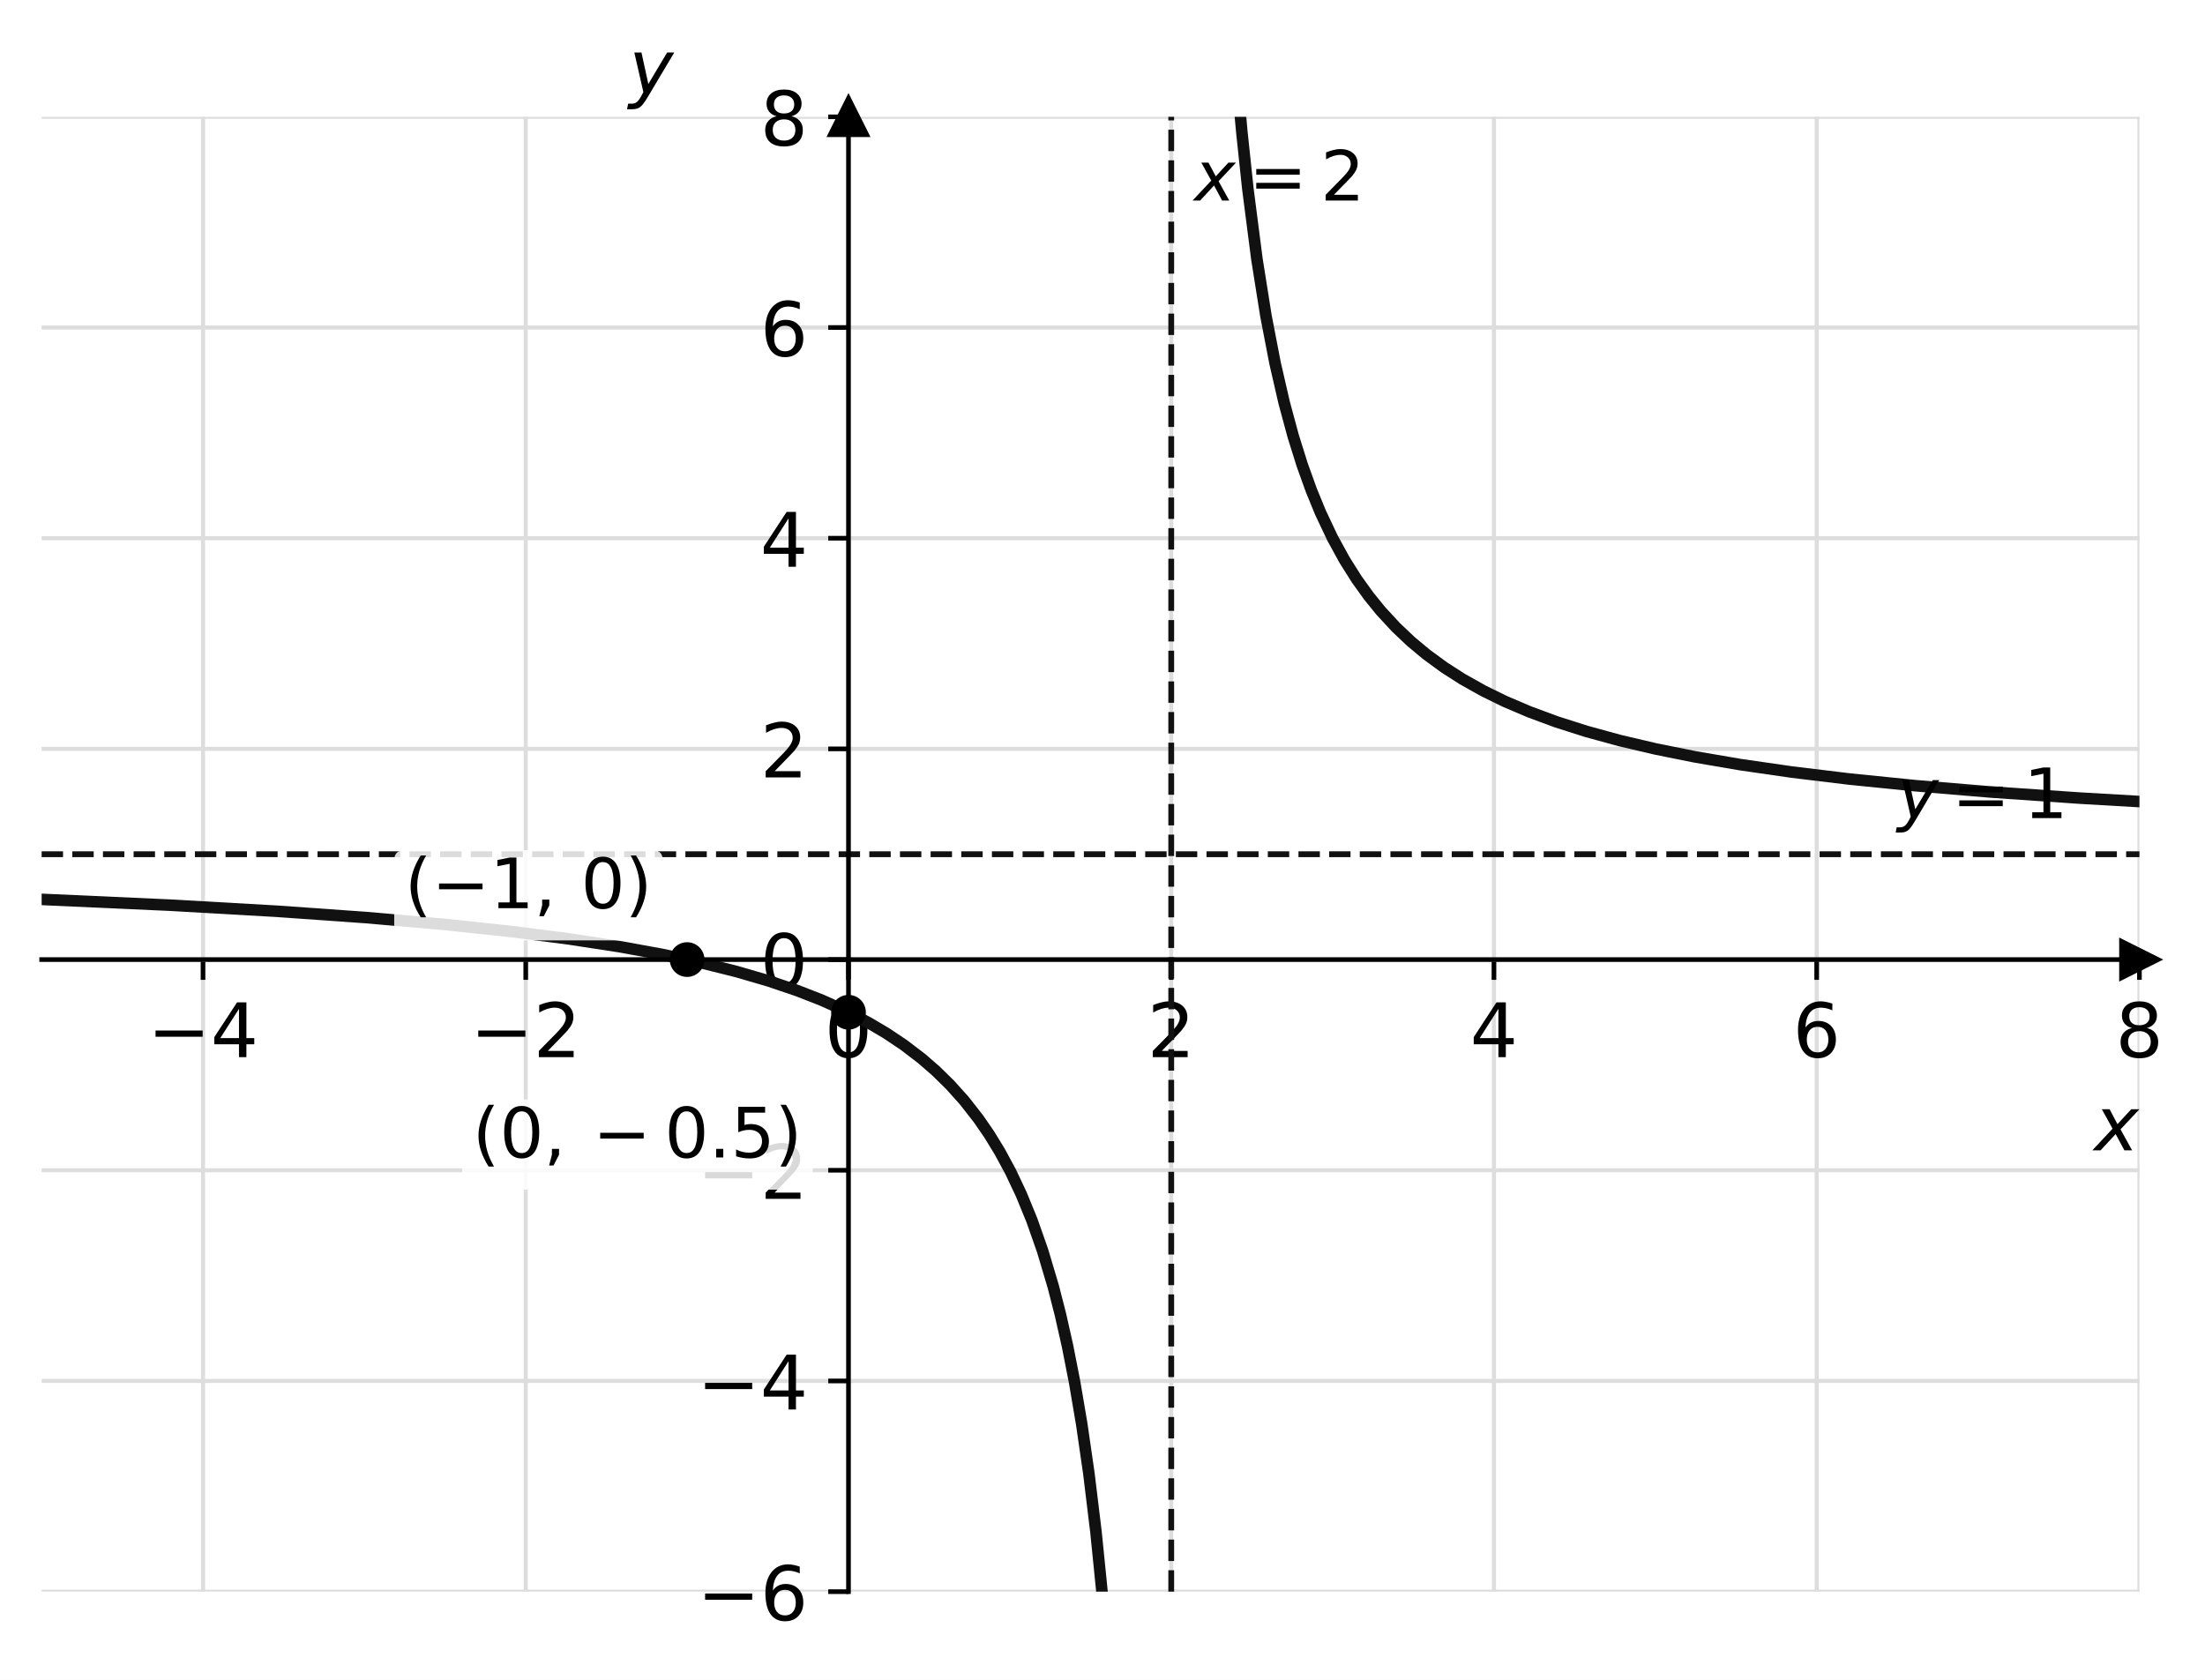
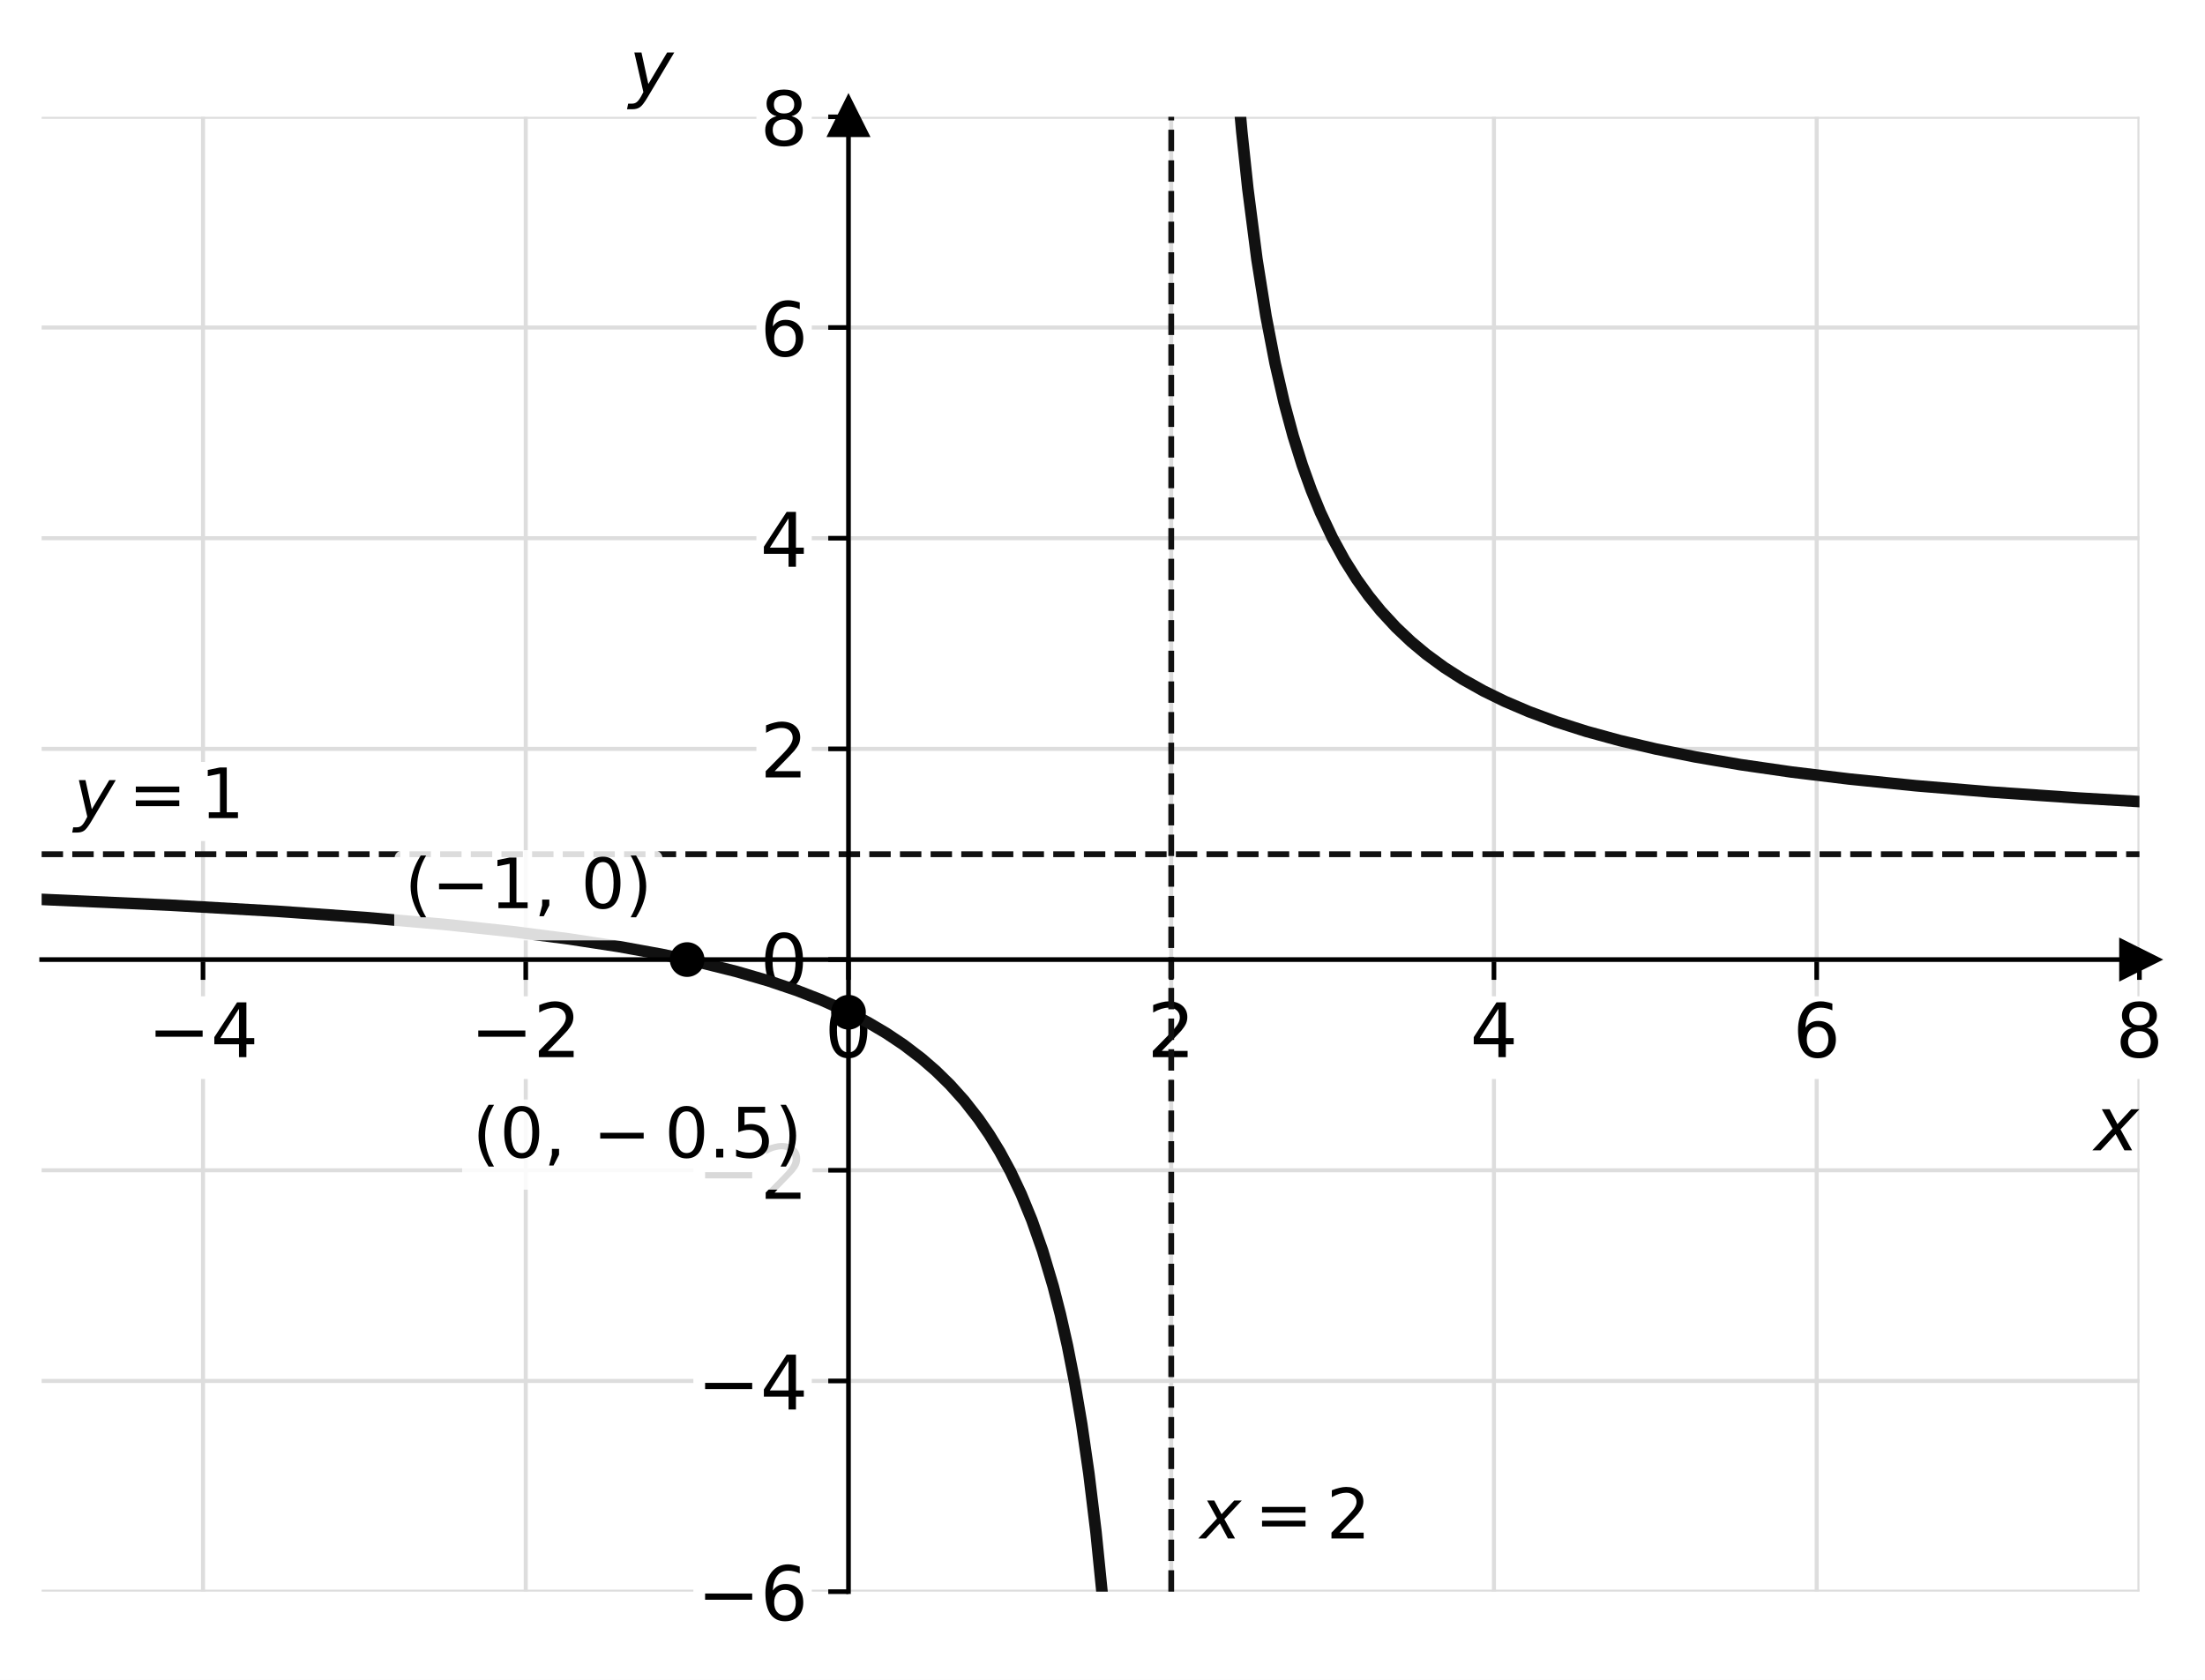
<svg xmlns="http://www.w3.org/2000/svg" xmlns:xlink="http://www.w3.org/1999/xlink" width="381.236pt" height="290.486pt" viewBox="0 0 381.236 290.486" version="1.1">
  <defs>
    <style type="text/css">*{stroke-linejoin: round; stroke-linecap: butt}</style>
  </defs>
  <g id="figure_1">
    <g id="patch_1">
      <path d="M 0 290.486  L 381.236 290.486  L 381.236 0  L 0 0  z " style="fill: #ffffff" />
    </g>
    <g id="axes_1">
      <g id="patch_2">
        <path d="M 7.2 275.224  L 369.9 275.224  L 369.9 20.2  L 7.2 20.2  z " style="fill: #ffffff" />
      </g>
      <g id="matplotlib.axis_1">
        <g id="xtick_1">
          <g id="line2d_1">
-             <path d="M 35.1 275.224  L 35.1 20.2  " clip-path="url(#pd1cbf71339)" style="fill: none; stroke: #dddddd; stroke-width: 0.7; stroke-linecap: square" />
+             <path d="M 35.1 275.224  L 35.1 20.2  " clip-path="url(#p07194a1269)" style="fill: none; stroke: #dddddd; stroke-width: 0.7; stroke-linecap: square" />
          </g>
          <g id="line2d_2">
            <defs>
-               <path id="mb6c27d912a" d="M 0 0  L 0 3.5  " style="stroke: #000000; stroke-width: 0.8" />
+               <path id="m0bb7cac666" d="M 0 0  L 0 3.5  " style="stroke: #000000; stroke-width: 0.8" />
            </defs>
            <g>
-               <use xlink:href="#mb6c27d912a" x="35.1" y="165.928" style="stroke: #000000; stroke-width: 0.8" />
+               <use xlink:href="#m0bb7cac666" x="35.1" y="165.928" style="stroke: #000000; stroke-width: 0.8" />
            </g>
          </g>
          <g id="text_1">
+             <g id="patch_3">
+               <path d="M 24.868 186.578  L 45.332 186.578  L 45.332 172.278  L 24.868 172.278  z " style="fill: #ffffff" />
+             </g>
            <text style="font-size: 13px; font-family: 'DejaVu Sans'; text-anchor: middle" x="35.1" y="182.805" transform="rotate(-0 35.1 182.805)">−4</text>
          </g>
        </g>
        <g id="xtick_2">
          <g id="line2d_3">
-             <path d="M 90.9 275.224  L 90.9 20.2  " clip-path="url(#pd1cbf71339)" style="fill: none; stroke: #dddddd; stroke-width: 0.7; stroke-linecap: square" />
+             <path d="M 90.9 275.224  L 90.9 20.2  " clip-path="url(#p07194a1269)" style="fill: none; stroke: #dddddd; stroke-width: 0.7; stroke-linecap: square" />
          </g>
          <g id="line2d_4">
            <g>
-               <use xlink:href="#mb6c27d912a" x="90.9" y="165.928" style="stroke: #000000; stroke-width: 0.8" />
+               <use xlink:href="#m0bb7cac666" x="90.9" y="165.928" style="stroke: #000000; stroke-width: 0.8" />
            </g>
          </g>
          <g id="text_2">
+             <g id="patch_4">
+               <path d="M 80.668 186.578  L 101.132 186.578  L 101.132 172.278  L 80.668 172.278  z " style="fill: #ffffff" />
+             </g>
            <text style="font-size: 13px; font-family: 'DejaVu Sans'; text-anchor: middle" x="90.9" y="182.805" transform="rotate(-0 90.9 182.805)">−2</text>
          </g>
        </g>
        <g id="xtick_3">
          <g id="line2d_5">
-             <path d="M 146.7 275.224  L 146.7 20.2  " clip-path="url(#pd1cbf71339)" style="fill: none; stroke: #dddddd; stroke-width: 0.7; stroke-linecap: square" />
+             <path d="M 146.7 275.224  L 146.7 20.2  " clip-path="url(#p07194a1269)" style="fill: none; stroke: #dddddd; stroke-width: 0.7; stroke-linecap: square" />
          </g>
          <g id="line2d_6">
            <g>
-               <use xlink:href="#mb6c27d912a" x="146.7" y="165.928" style="stroke: #000000; stroke-width: 0.8" />
+               <use xlink:href="#m0bb7cac666" x="146.7" y="165.928" style="stroke: #000000; stroke-width: 0.8" />
            </g>
          </g>
          <g id="text_3">
+             <g id="patch_5">
+               <path d="M 141.914 186.578  L 151.486 186.578  L 151.486 172.278  L 141.914 172.278  z " style="fill: #ffffff" />
+             </g>
            <text style="font-size: 13px; font-family: 'DejaVu Sans'; text-anchor: middle" x="146.7" y="182.805" transform="rotate(-0 146.7 182.805)">0</text>
          </g>
        </g>
        <g id="xtick_4">
          <g id="line2d_7">
-             <path d="M 202.5 275.224  L 202.5 20.2  " clip-path="url(#pd1cbf71339)" style="fill: none; stroke: #dddddd; stroke-width: 0.7; stroke-linecap: square" />
+             <path d="M 202.5 275.224  L 202.5 20.2  " clip-path="url(#p07194a1269)" style="fill: none; stroke: #dddddd; stroke-width: 0.7; stroke-linecap: square" />
          </g>
          <g id="line2d_8">
            <g>
-               <use xlink:href="#mb6c27d912a" x="202.5" y="165.928" style="stroke: #000000; stroke-width: 0.8" />
+               <use xlink:href="#m0bb7cac666" x="202.5" y="165.928" style="stroke: #000000; stroke-width: 0.8" />
            </g>
          </g>
          <g id="text_4">
+             <g id="patch_6">
+               <path d="M 197.714 186.578  L 207.286 186.578  L 207.286 172.278  L 197.714 172.278  z " style="fill: #ffffff" />
+             </g>
            <text style="font-size: 13px; font-family: 'DejaVu Sans'; text-anchor: middle" x="202.5" y="182.805" transform="rotate(-0 202.5 182.805)">2</text>
          </g>
        </g>
        <g id="xtick_5">
          <g id="line2d_9">
-             <path d="M 258.3 275.224  L 258.3 20.2  " clip-path="url(#pd1cbf71339)" style="fill: none; stroke: #dddddd; stroke-width: 0.7; stroke-linecap: square" />
+             <path d="M 258.3 275.224  L 258.3 20.2  " clip-path="url(#p07194a1269)" style="fill: none; stroke: #dddddd; stroke-width: 0.7; stroke-linecap: square" />
          </g>
          <g id="line2d_10">
            <g>
-               <use xlink:href="#mb6c27d912a" x="258.3" y="165.928" style="stroke: #000000; stroke-width: 0.8" />
+               <use xlink:href="#m0bb7cac666" x="258.3" y="165.928" style="stroke: #000000; stroke-width: 0.8" />
            </g>
          </g>
          <g id="text_5">
+             <g id="patch_7">
+               <path d="M 253.514 186.578  L 263.086 186.578  L 263.086 172.278  L 253.514 172.278  z " style="fill: #ffffff" />
+             </g>
            <text style="font-size: 13px; font-family: 'DejaVu Sans'; text-anchor: middle" x="258.3" y="182.805" transform="rotate(-0 258.3 182.805)">4</text>
          </g>
        </g>
        <g id="xtick_6">
          <g id="line2d_11">
-             <path d="M 314.1 275.224  L 314.1 20.2  " clip-path="url(#pd1cbf71339)" style="fill: none; stroke: #dddddd; stroke-width: 0.7; stroke-linecap: square" />
+             <path d="M 314.1 275.224  L 314.1 20.2  " clip-path="url(#p07194a1269)" style="fill: none; stroke: #dddddd; stroke-width: 0.7; stroke-linecap: square" />
          </g>
          <g id="line2d_12">
            <g>
-               <use xlink:href="#mb6c27d912a" x="314.1" y="165.928" style="stroke: #000000; stroke-width: 0.8" />
+               <use xlink:href="#m0bb7cac666" x="314.1" y="165.928" style="stroke: #000000; stroke-width: 0.8" />
            </g>
          </g>
          <g id="text_6">
+             <g id="patch_8">
+               <path d="M 309.314 186.578  L 318.886 186.578  L 318.886 172.278  L 309.314 172.278  z " style="fill: #ffffff" />
+             </g>
            <text style="font-size: 13px; font-family: 'DejaVu Sans'; text-anchor: middle" x="314.1" y="182.805" transform="rotate(-0 314.1 182.805)">6</text>
          </g>
        </g>
        <g id="xtick_7">
          <g id="line2d_13">
-             <path d="M 369.9 275.224  L 369.9 20.2  " clip-path="url(#pd1cbf71339)" style="fill: none; stroke: #dddddd; stroke-width: 0.7; stroke-linecap: square" />
+             <path d="M 369.9 275.224  L 369.9 20.2  " clip-path="url(#p07194a1269)" style="fill: none; stroke: #dddddd; stroke-width: 0.7; stroke-linecap: square" />
          </g>
          <g id="line2d_14">
            <g>
-               <use xlink:href="#mb6c27d912a" x="369.9" y="165.928" style="stroke: #000000; stroke-width: 0.8" />
+               <use xlink:href="#m0bb7cac666" x="369.9" y="165.928" style="stroke: #000000; stroke-width: 0.8" />
            </g>
          </g>
          <g id="text_7">
+             <g id="patch_9">
+               <path d="M 365.114 186.578  L 374.686 186.578  L 374.686 172.278  L 365.114 172.278  z " style="fill: #ffffff" />
+             </g>
            <text style="font-size: 13px; font-family: 'DejaVu Sans'; text-anchor: middle" x="369.9" y="182.805" transform="rotate(-0 369.9 182.805)">8</text>
          </g>
        </g>
        <g id="text_8">
          <g transform="translate(362.1 199.805)">
            <text>
              <tspan x="0" y="-0.891" style="font-style: oblique; font-size: 13px; font-family: 'DejaVu Sans'">x</tspan>
            </text>
          </g>
        </g>
      </g>
      <g id="matplotlib.axis_2">
        <g id="ytick_1">
          <g id="line2d_15">
-             <path d="M 7.2 275.224  L 369.9 275.224  " clip-path="url(#pd1cbf71339)" style="fill: none; stroke: #dddddd; stroke-width: 0.7; stroke-linecap: square" />
+             <path d="M 7.2 275.224  L 369.9 275.224  " clip-path="url(#p07194a1269)" style="fill: none; stroke: #dddddd; stroke-width: 0.7; stroke-linecap: square" />
          </g>
          <g id="line2d_16">
            <defs>
-               <path id="m1d9985bb07" d="M 0 0  L -3.5 0  " style="stroke: #000000; stroke-width: 0.8" />
+               <path id="md7d506f9be" d="M 0 0  L -3.5 0  " style="stroke: #000000; stroke-width: 0.8" />
            </defs>
            <g>
-               <use xlink:href="#m1d9985bb07" x="146.7" y="275.224" style="stroke: #000000; stroke-width: 0.8" />
+               <use xlink:href="#md7d506f9be" x="146.7" y="275.224" style="stroke: #000000; stroke-width: 0.8" />
            </g>
          </g>
          <g id="text_9">
+             <g id="patch_10">
+               <path d="M 119.885 283.936  L 140.35 283.936  L 140.35 269.636  L 119.885 269.636  z " style="fill: #ffffff" />
+             </g>
            <text style="font-size: 13px; font-family: 'DejaVu Sans'; text-anchor: end" x="139.7" y="280.162" transform="rotate(-0 139.7 280.1625)">−6</text>
          </g>
        </g>
        <g id="ytick_2">
          <g id="line2d_17">
-             <path d="M 7.2 238.792  L 369.9 238.792  " clip-path="url(#pd1cbf71339)" style="fill: none; stroke: #dddddd; stroke-width: 0.7; stroke-linecap: square" />
+             <path d="M 7.2 238.792  L 369.9 238.792  " clip-path="url(#p07194a1269)" style="fill: none; stroke: #dddddd; stroke-width: 0.7; stroke-linecap: square" />
          </g>
          <g id="line2d_18">
            <g>
-               <use xlink:href="#m1d9985bb07" x="146.7" y="238.792" style="stroke: #000000; stroke-width: 0.8" />
+               <use xlink:href="#md7d506f9be" x="146.7" y="238.792" style="stroke: #000000; stroke-width: 0.8" />
            </g>
          </g>
          <g id="text_10">
+             <g id="patch_11">
+               <path d="M 119.885 247.504  L 140.35 247.504  L 140.35 233.204  L 119.885 233.204  z " style="fill: #ffffff" />
+             </g>
            <text style="font-size: 13px; font-family: 'DejaVu Sans'; text-anchor: end" x="139.7" y="243.73" transform="rotate(-0 139.7 243.7305)">−4</text>
          </g>
        </g>
        <g id="ytick_3">
          <g id="line2d_19">
-             <path d="M 7.2 202.36  L 369.9 202.36  " clip-path="url(#pd1cbf71339)" style="fill: none; stroke: #dddddd; stroke-width: 0.7; stroke-linecap: square" />
+             <path d="M 7.2 202.36  L 369.9 202.36  " clip-path="url(#p07194a1269)" style="fill: none; stroke: #dddddd; stroke-width: 0.7; stroke-linecap: square" />
          </g>
          <g id="line2d_20">
            <g>
-               <use xlink:href="#m1d9985bb07" x="146.7" y="202.36" style="stroke: #000000; stroke-width: 0.8" />
+               <use xlink:href="#md7d506f9be" x="146.7" y="202.36" style="stroke: #000000; stroke-width: 0.8" />
            </g>
          </g>
          <g id="text_11">
+             <g id="patch_12">
+               <path d="M 119.885 211.072  L 140.35 211.072  L 140.35 196.772  L 119.885 196.772  z " style="fill: #ffffff" />
+             </g>
            <text style="font-size: 13px; font-family: 'DejaVu Sans'; text-anchor: end" x="139.7" y="207.298" transform="rotate(-0 139.7 207.2985)">−2</text>
          </g>
        </g>
        <g id="ytick_4">
          <g id="line2d_21">
-             <path d="M 7.2 165.928  L 369.9 165.928  " clip-path="url(#pd1cbf71339)" style="fill: none; stroke: #dddddd; stroke-width: 0.7; stroke-linecap: square" />
+             <path d="M 7.2 165.928  L 369.9 165.928  " clip-path="url(#p07194a1269)" style="fill: none; stroke: #dddddd; stroke-width: 0.7; stroke-linecap: square" />
          </g>
          <g id="line2d_22">
            <g>
-               <use xlink:href="#m1d9985bb07" x="146.7" y="165.928" style="stroke: #000000; stroke-width: 0.8" />
+               <use xlink:href="#md7d506f9be" x="146.7" y="165.928" style="stroke: #000000; stroke-width: 0.8" />
            </g>
          </g>
          <g id="text_12">
+             <g id="patch_13">
+               <path d="M 130.779 174.64  L 140.35 174.64  L 140.35 160.34  L 130.779 160.34  z " style="fill: #ffffff" />
+             </g>
            <text style="font-size: 13px; font-family: 'DejaVu Sans'; text-anchor: end" x="139.7" y="170.866" transform="rotate(-0 139.7 170.8665)">0</text>
          </g>
        </g>
        <g id="ytick_5">
          <g id="line2d_23">
-             <path d="M 7.2 129.496  L 369.9 129.496  " clip-path="url(#pd1cbf71339)" style="fill: none; stroke: #dddddd; stroke-width: 0.7; stroke-linecap: square" />
+             <path d="M 7.2 129.496  L 369.9 129.496  " clip-path="url(#p07194a1269)" style="fill: none; stroke: #dddddd; stroke-width: 0.7; stroke-linecap: square" />
          </g>
          <g id="line2d_24">
            <g>
-               <use xlink:href="#m1d9985bb07" x="146.7" y="129.496" style="stroke: #000000; stroke-width: 0.8" />
+               <use xlink:href="#md7d506f9be" x="146.7" y="129.496" style="stroke: #000000; stroke-width: 0.8" />
            </g>
          </g>
          <g id="text_13">
+             <g id="patch_14">
+               <path d="M 130.779 138.208  L 140.35 138.208  L 140.35 123.908  L 130.779 123.908  z " style="fill: #ffffff" />
+             </g>
            <text style="font-size: 13px; font-family: 'DejaVu Sans'; text-anchor: end" x="139.7" y="134.434" transform="rotate(-0 139.7 134.4345)">2</text>
          </g>
        </g>
        <g id="ytick_6">
          <g id="line2d_25">
-             <path d="M 7.2 93.064  L 369.9 93.064  " clip-path="url(#pd1cbf71339)" style="fill: none; stroke: #dddddd; stroke-width: 0.7; stroke-linecap: square" />
+             <path d="M 7.2 93.064  L 369.9 93.064  " clip-path="url(#p07194a1269)" style="fill: none; stroke: #dddddd; stroke-width: 0.7; stroke-linecap: square" />
          </g>
          <g id="line2d_26">
            <g>
-               <use xlink:href="#m1d9985bb07" x="146.7" y="93.064" style="stroke: #000000; stroke-width: 0.8" />
+               <use xlink:href="#md7d506f9be" x="146.7" y="93.064" style="stroke: #000000; stroke-width: 0.8" />
            </g>
          </g>
          <g id="text_14">
+             <g id="patch_15">
+               <path d="M 130.779 101.776  L 140.35 101.776  L 140.35 87.476  L 130.779 87.476  z " style="fill: #ffffff" />
+             </g>
            <text style="font-size: 13px; font-family: 'DejaVu Sans'; text-anchor: end" x="139.7" y="98.002" transform="rotate(-0 139.7 98.00248)">4</text>
          </g>
        </g>
        <g id="ytick_7">
          <g id="line2d_27">
-             <path d="M 7.2 56.632  L 369.9 56.632  " clip-path="url(#pd1cbf71339)" style="fill: none; stroke: #dddddd; stroke-width: 0.7; stroke-linecap: square" />
+             <path d="M 7.2 56.632  L 369.9 56.632  " clip-path="url(#p07194a1269)" style="fill: none; stroke: #dddddd; stroke-width: 0.7; stroke-linecap: square" />
          </g>
          <g id="line2d_28">
            <g>
-               <use xlink:href="#m1d9985bb07" x="146.7" y="56.632" style="stroke: #000000; stroke-width: 0.8" />
+               <use xlink:href="#md7d506f9be" x="146.7" y="56.632" style="stroke: #000000; stroke-width: 0.8" />
            </g>
          </g>
          <g id="text_15">
+             <g id="patch_16">
+               <path d="M 130.779 65.344  L 140.35 65.344  L 140.35 51.044  L 130.779 51.044  z " style="fill: #ffffff" />
+             </g>
            <text style="font-size: 13px; font-family: 'DejaVu Sans'; text-anchor: end" x="139.7" y="61.57" transform="rotate(-0 139.7 61.57048)">6</text>
          </g>
        </g>
        <g id="ytick_8">
          <g id="line2d_29">
-             <path d="M 7.2 20.2  L 369.9 20.2  " clip-path="url(#pd1cbf71339)" style="fill: none; stroke: #dddddd; stroke-width: 0.7; stroke-linecap: square" />
+             <path d="M 7.2 20.2  L 369.9 20.2  " clip-path="url(#p07194a1269)" style="fill: none; stroke: #dddddd; stroke-width: 0.7; stroke-linecap: square" />
          </g>
          <g id="line2d_30">
            <g>
-               <use xlink:href="#m1d9985bb07" x="146.7" y="20.2" style="stroke: #000000; stroke-width: 0.8" />
+               <use xlink:href="#md7d506f9be" x="146.7" y="20.2" style="stroke: #000000; stroke-width: 0.8" />
            </g>
          </g>
          <g id="text_16">
+             <g id="patch_17">
+               <path d="M 130.779 28.912  L 140.35 28.912  L 140.35 14.612  L 130.779 14.612  z " style="fill: #ffffff" />
+             </g>
            <text style="font-size: 13px; font-family: 'DejaVu Sans'; text-anchor: end" x="139.7" y="25.138" transform="rotate(-0 139.7 25.13848)">8</text>
          </g>
        </g>
        <g id="text_17">
          <g transform="translate(108.7352 17.07695)">
            <text>
              <tspan x="0" y="-0.891" style="font-style: oblique; font-size: 13px; font-family: 'DejaVu Sans'">y</tspan>
            </text>
          </g>
        </g>
      </g>
      <g id="line2d_31">
        <defs>
-           <path id="m58dc956027" d="M 3 0  L -3 -3  L -3 3  z " style="stroke: #000000; stroke-linejoin: miter" />
+           <path id="mbe4bf524e3" d="M 3 0  L -3 -3  L -3 3  z " style="stroke: #000000; stroke-linejoin: miter" />
        </defs>
        <g>
-           <use xlink:href="#m58dc956027" x="369.9" y="165.928" style="stroke: #000000; stroke-linejoin: miter" />
+           <use xlink:href="#mbe4bf524e3" x="369.9" y="165.928" style="stroke: #000000; stroke-linejoin: miter" />
        </g>
      </g>
      <g id="line2d_32">
        <defs>
-           <path id="m1e6f2436e8" d="M 0 -3  L -3 3  L 3 3  z " style="stroke: #000000; stroke-linejoin: miter" />
+           <path id="mce34fefb7d" d="M 0 -3  L -3 3  L 3 3  z " style="stroke: #000000; stroke-linejoin: miter" />
        </defs>
        <g>
-           <use xlink:href="#m1e6f2436e8" x="146.7" y="20.2" style="stroke: #000000; stroke-linejoin: miter" />
+           <use xlink:href="#mce34fefb7d" x="146.7" y="20.2" style="stroke: #000000; stroke-linejoin: miter" />
        </g>
      </g>
      <g id="line2d_33">
-         <path d="M 7.2 155.519  L 29.371 156.519  L 47.846 157.571  L 63.243 158.661  L 76.791 159.841  L 88.493 161.086  L 98.346 162.351  L 106.968 163.672  L 114.358 165.01  L 121.133 166.45  L 127.291 167.985  L 132.834 169.598  L 137.761 171.263  L 142.072 172.943  L 146.383 174.882  L 150.078 176.797  L 153.157 178.612  L 156.236 180.668  L 159.316 183.018  L 161.779 185.154  L 164.242 187.565  L 166.706 190.308  L 169.169 193.456  L 171.017 196.14  L 172.864 199.16  L 174.712 202.58  L 176.56 206.488  L 178.407 210.995  L 180.255 216.251  L 182.102 222.459  L 183.334 227.263  L 184.566 232.726  L 185.797 238.996  L 187.029 246.263  L 188.261 254.788  L 189.492 264.927  L 190.724 277.187  L 191.34 284.332  L 191.34 284.332  " clip-path="url(#pd1cbf71339)" style="fill: none; stroke: #111111; stroke-width: 2; stroke-linecap: square" />
+         <path d="M 7.2 155.519  L 29.371 156.519  L 47.846 157.571  L 63.243 158.661  L 76.791 159.841  L 88.493 161.086  L 98.346 162.351  L 106.968 163.672  L 114.358 165.01  L 121.133 166.45  L 127.291 167.985  L 132.834 169.598  L 137.761 171.263  L 142.072 172.943  L 146.383 174.882  L 150.078 176.797  L 153.157 178.612  L 156.236 180.668  L 159.316 183.018  L 161.779 185.154  L 164.242 187.565  L 166.706 190.308  L 169.169 193.456  L 171.017 196.14  L 172.864 199.16  L 174.712 202.58  L 176.56 206.488  L 178.407 210.995  L 180.255 216.251  L 182.102 222.459  L 183.334 227.263  L 184.566 232.726  L 185.797 238.996  L 187.029 246.263  L 188.261 254.788  L 189.492 264.927  L 190.724 277.187  L 191.34 284.332  L 191.34 284.332  " clip-path="url(#p07194a1269)" style="fill: none; stroke: #111111; stroke-width: 2; stroke-linecap: square" />
      </g>
      <g id="line2d_34">
-         <path d="M 213.66 11.092  L 214.705 22.79  L 215.75 32.643  L 217.318 44.817  L 218.885 54.661  L 220.453 62.786  L 222.021 69.606  L 223.588 75.412  L 225.156 80.415  L 226.724 84.77  L 228.291 88.596  L 230.381 93.027  L 232.472 96.841  L 234.562 100.157  L 236.652 103.068  L 238.742 105.643  L 241.355 108.471  L 243.967 110.944  L 246.58 113.123  L 249.715 115.42  L 252.851 117.431  L 256.508 119.482  L 260.166 121.272  L 264.347 123.059  L 269.049 124.802  L 274.275 126.469  L 280.023 128.045  L 286.293 129.516  L 293.086 130.881  L 300.924 132.221  L 309.808 133.504  L 319.736 134.707  L 331.232 135.868  L 344.295 136.959  L 359.449 137.998  L 369.9 138.604  L 369.9 138.604  " clip-path="url(#pd1cbf71339)" style="fill: none; stroke: #111111; stroke-width: 2; stroke-linecap: square" />
+         <path d="M 213.66 11.092  L 214.705 22.79  L 215.75 32.643  L 217.318 44.817  L 218.885 54.661  L 220.453 62.786  L 222.021 69.606  L 223.588 75.412  L 225.156 80.415  L 226.724 84.77  L 228.291 88.596  L 230.381 93.027  L 232.472 96.841  L 234.562 100.157  L 236.652 103.068  L 238.742 105.643  L 241.355 108.471  L 243.967 110.944  L 246.58 113.123  L 249.715 115.42  L 252.851 117.431  L 256.508 119.482  L 260.166 121.272  L 264.347 123.059  L 269.049 124.802  L 274.275 126.469  L 280.023 128.045  L 286.293 129.516  L 293.086 130.881  L 300.924 132.221  L 309.808 133.504  L 319.736 134.707  L 331.232 135.868  L 344.295 136.959  L 359.449 137.998  L 369.9 138.604  L 369.9 138.604  " clip-path="url(#p07194a1269)" style="fill: none; stroke: #111111; stroke-width: 2; stroke-linecap: square" />
      </g>
      <g id="line2d_35">
-         <path d="M 202.5 275.224  L 202.5 20.2  " clip-path="url(#pd1cbf71339)" style="fill: none; stroke-dasharray: 3.7,1.6; stroke-dashoffset: 0; stroke: #111111" />
+         <path d="M 202.5 275.224  L 202.5 20.2  " clip-path="url(#p07194a1269)" style="fill: none; stroke-dasharray: 3.7,1.6; stroke-dashoffset: 0; stroke: #111111" />
      </g>
      <g id="line2d_36">
-         <path d="M 7.2 147.712  L 369.9 147.712  " clip-path="url(#pd1cbf71339)" style="fill: none; stroke-dasharray: 3.7,1.6; stroke-dashoffset: 0; stroke: #111111" />
+         <path d="M 7.2 147.712  L 369.9 147.712  " clip-path="url(#p07194a1269)" style="fill: none; stroke-dasharray: 3.7,1.6; stroke-dashoffset: 0; stroke: #111111" />
      </g>
      <g id="line2d_37">
        <defs>
-           <path id="m884d69c33c" d="M 0 2.5  C 0.663 2.5 1.299 2.237 1.768 1.768  C 2.237 1.299 2.5 0.663 2.5 0  C 2.5 -0.663 2.237 -1.299 1.768 -1.768  C 1.299 -2.237 0.663 -2.5 0 -2.5  C -0.663 -2.5 -1.299 -2.237 -1.768 -1.768  C -2.237 -1.299 -2.5 -0.663 -2.5 0  C -2.5 0.663 -2.237 1.299 -1.768 1.768  C -1.299 2.237 -0.663 2.5 0 2.5  z " style="stroke: #000000" />
+           <path id="md0a9e2c4a3" d="M 0 2.5  C 0.663 2.5 1.299 2.237 1.768 1.768  C 2.237 1.299 2.5 0.663 2.5 0  C 2.5 -0.663 2.237 -1.299 1.768 -1.768  C 1.299 -2.237 0.663 -2.5 0 -2.5  C -0.663 -2.5 -1.299 -2.237 -1.768 -1.768  C -2.237 -1.299 -2.5 -0.663 -2.5 0  C -2.5 0.663 -2.237 1.299 -1.768 1.768  C -1.299 2.237 -0.663 2.5 0 2.5  z " style="stroke: #000000" />
        </defs>
-         <g clip-path="url(#pd1cbf71339)">
-           <use xlink:href="#m884d69c33c" x="118.8" y="165.928" style="stroke: #000000" />
+         <g clip-path="url(#p07194a1269)">
+           <use xlink:href="#md0a9e2c4a3" x="118.8" y="165.928" style="stroke: #000000" />
        </g>
      </g>
      <g id="line2d_38">
-         <g clip-path="url(#pd1cbf71339)">
-           <use xlink:href="#m884d69c33c" x="146.7" y="175.036" style="stroke: #000000" />
-         </g>
-       </g>
-       <g id="patch_3">
+         <g clip-path="url(#p07194a1269)">
+           <use xlink:href="#md0a9e2c4a3" x="146.7" y="175.036" style="stroke: #000000" />
+         </g>
+       </g>
+       <g id="patch_18">
        <path d="M 146.7 275.224  L 146.7 20.2  " style="fill: none; stroke: #000000; stroke-width: 0.8; stroke-linejoin: miter; stroke-linecap: square" />
      </g>
-       <g id="patch_4">
+       <g id="patch_19">
        <path d="M 7.2 165.928  L 369.9 165.928  " style="fill: none; stroke: #000000; stroke-width: 0.8; stroke-linejoin: miter; stroke-linecap: square" />
      </g>
      <g id="text_18">
-         <g transform="translate(206.5 34.7728)">
+         <g id="patch_20">
+           <path d="M 206.66 269.839  L 237.86 269.839  L 237.86 256.159  L 206.66 256.159  z " style="fill: #ffffff" />
+         </g>
+         <g transform="translate(207.5 266.116)">
          <text>
            <tspan x="0" y="-0.094" style="font-style: oblique; font-size: 12px; font-family: 'DejaVu Sans'">x</tspan>
            <tspan x="9.439" y="-0.094" style="font-size: 12px; font-family: 'DejaVu Sans'">=</tspan>
            <tspan x="21.832" y="-0.094" style="font-size: 12px; font-family: 'DejaVu Sans'">2</tspan>
          </text>
        </g>
      </g>
      <g id="text_19">
-         <g transform="translate(328.05 141.712)">
+         <g id="patch_21">
+           <path d="M 11.94 145.435  L 43.14 145.435  L 43.14 131.755  L 11.94 131.755  z " style="fill: #ffffff" />
+         </g>
+         <g transform="translate(12.78 141.712)">
          <text>
            <tspan x="0" y="-0.25" style="font-style: oblique; font-size: 12px; font-family: 'DejaVu Sans'">y</tspan>
            <tspan x="9.439" y="-0.25" style="font-size: 12px; font-family: 'DejaVu Sans'">=</tspan>
            <tspan x="21.832" y="-0.25" style="font-size: 12px; font-family: 'DejaVu Sans'">1</tspan>
          </text>
        </g>
      </g>
      <g id="text_20">
-         <g id="patch_5">
+         <g id="patch_22">
          <path d="M 69.96 162.611  L 112.8 162.611  Q 114.6 162.611 114.6 160.811  L 114.6 148.808  Q 114.6 147.008 112.8 147.008  L 69.96 147.008  Q 68.16 147.008 68.16 148.808  L 68.16 160.811  Q 68.16 162.611 69.96 162.611  z " style="fill: #ffffff; opacity: 0.85" />
        </g>
        <g transform="translate(69.96 157.928)">
          <text>
            <tspan x="0" y="-0.891" style="font-size: 12px; font-family: 'DejaVu Sans'">(</tspan>
            <tspan x="4.682" y="-0.891" style="font-size: 12px; font-family: 'DejaVu Sans'">−</tspan>
            <tspan x="14.736" y="-0.891" style="font-size: 12px; font-family: 'DejaVu Sans'">1</tspan>
            <tspan x="22.371" y="-0.891" style="font-size: 12px; font-family: 'DejaVu Sans'">,</tspan>
            <tspan x="30.472" y="-0.891" style="font-size: 12px; font-family: 'DejaVu Sans'">0</tspan>
            <tspan x="38.106" y="-0.891" style="font-size: 12px; font-family: 'DejaVu Sans'">)</tspan>
          </text>
        </g>
      </g>
      <g id="text_21">
-         <g id="patch_6">
+         <g id="patch_23">
          <path d="M 81.7 205.719  L 138.7 205.719  Q 140.5 205.719 140.5 203.919  L 140.5 191.916  Q 140.5 190.116 138.7 190.116  L 81.7 190.116  Q 79.9 190.116 79.9 191.916  L 79.9 203.919  Q 79.9 205.719 81.7 205.719  z " style="fill: #ffffff; opacity: 0.85" />
        </g>
        <g transform="translate(81.7 201.036)">
          <text>
            <tspan x="0" y="-0.891" style="font-size: 12px; font-family: 'DejaVu Sans'">(</tspan>
            <tspan x="4.682" y="-0.891" style="font-size: 12px; font-family: 'DejaVu Sans'">0</tspan>
            <tspan x="12.316" y="-0.891" style="font-size: 12px; font-family: 'DejaVu Sans'">,</tspan>
            <tspan x="20.807" y="-0.891" style="font-size: 12px; font-family: 'DejaVu Sans'">−</tspan>
            <tspan x="33.199" y="-0.891" style="font-size: 12px; font-family: 'DejaVu Sans'">0</tspan>
            <tspan x="40.834" y="-0.891" style="font-size: 12px; font-family: 'DejaVu Sans'">.</tspan>
            <tspan x="44.648" y="-0.891" style="font-size: 12px; font-family: 'DejaVu Sans'">5</tspan>
            <tspan x="52.283" y="-0.891" style="font-size: 12px; font-family: 'DejaVu Sans'">)</tspan>
          </text>
        </g>
      </g>
    </g>
  </g>
  <defs>
-     <clipPath id="pd1cbf71339">
+     <clipPath id="p07194a1269">
      <rect x="7.2" y="20.2" width="362.7" height="255.024" />
    </clipPath>
  </defs>
</svg>
